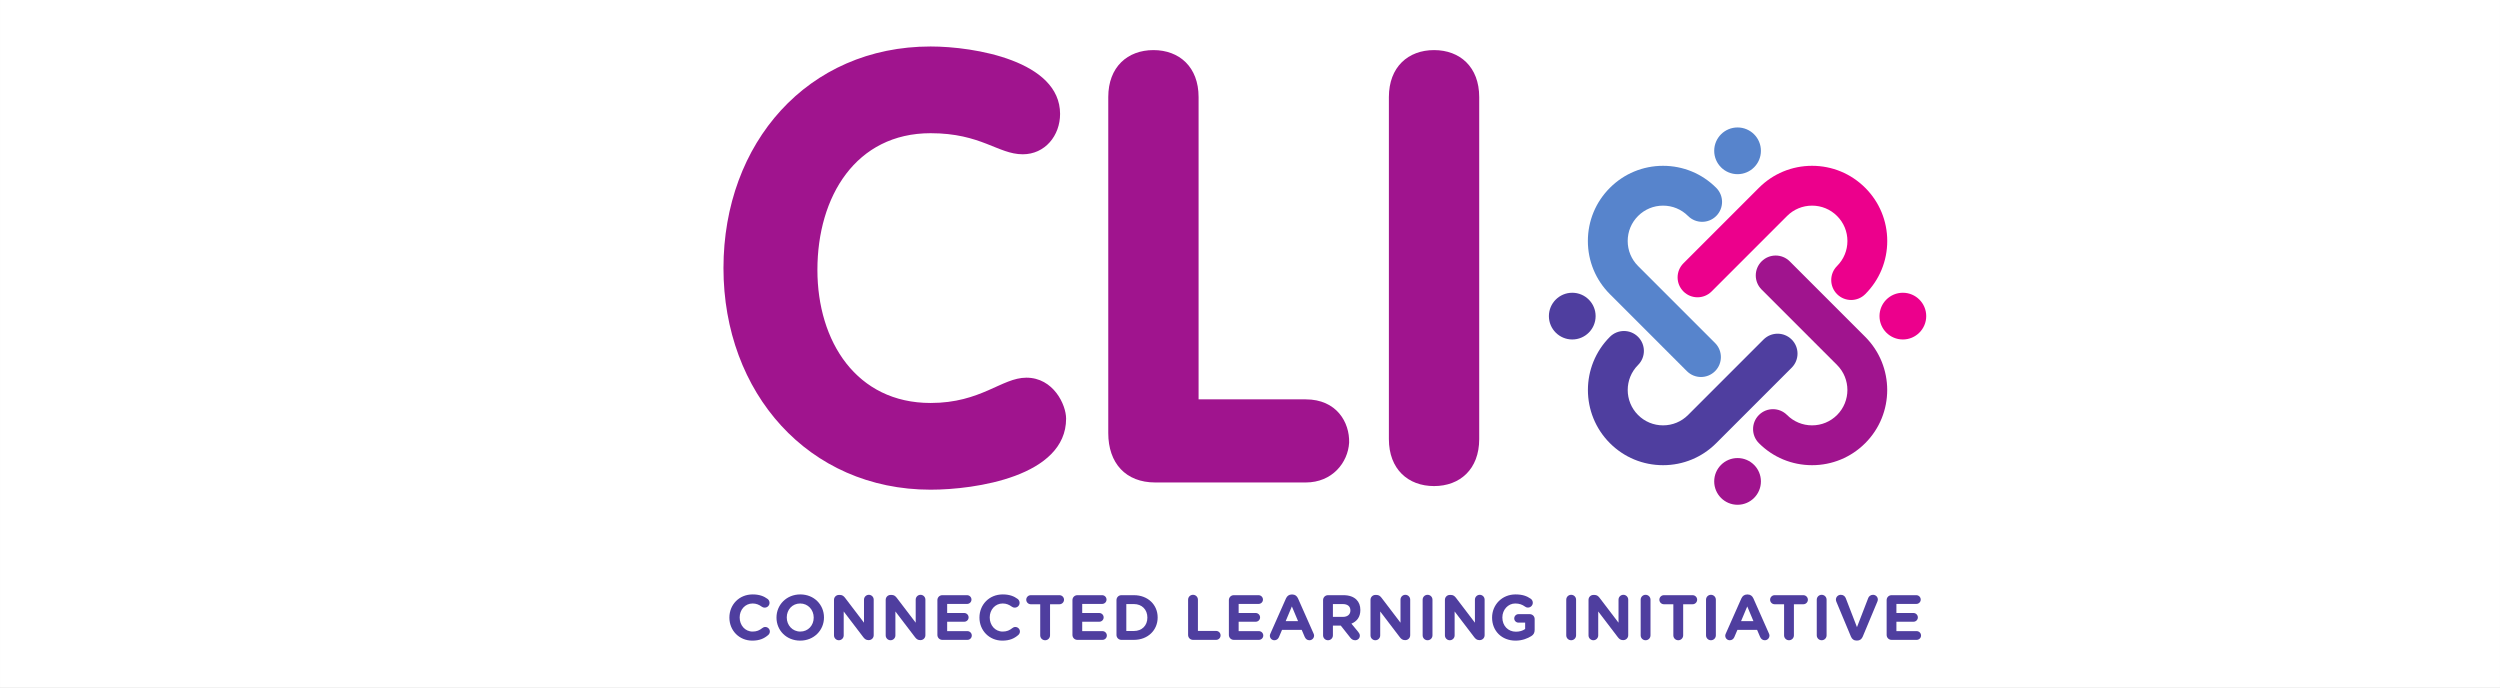
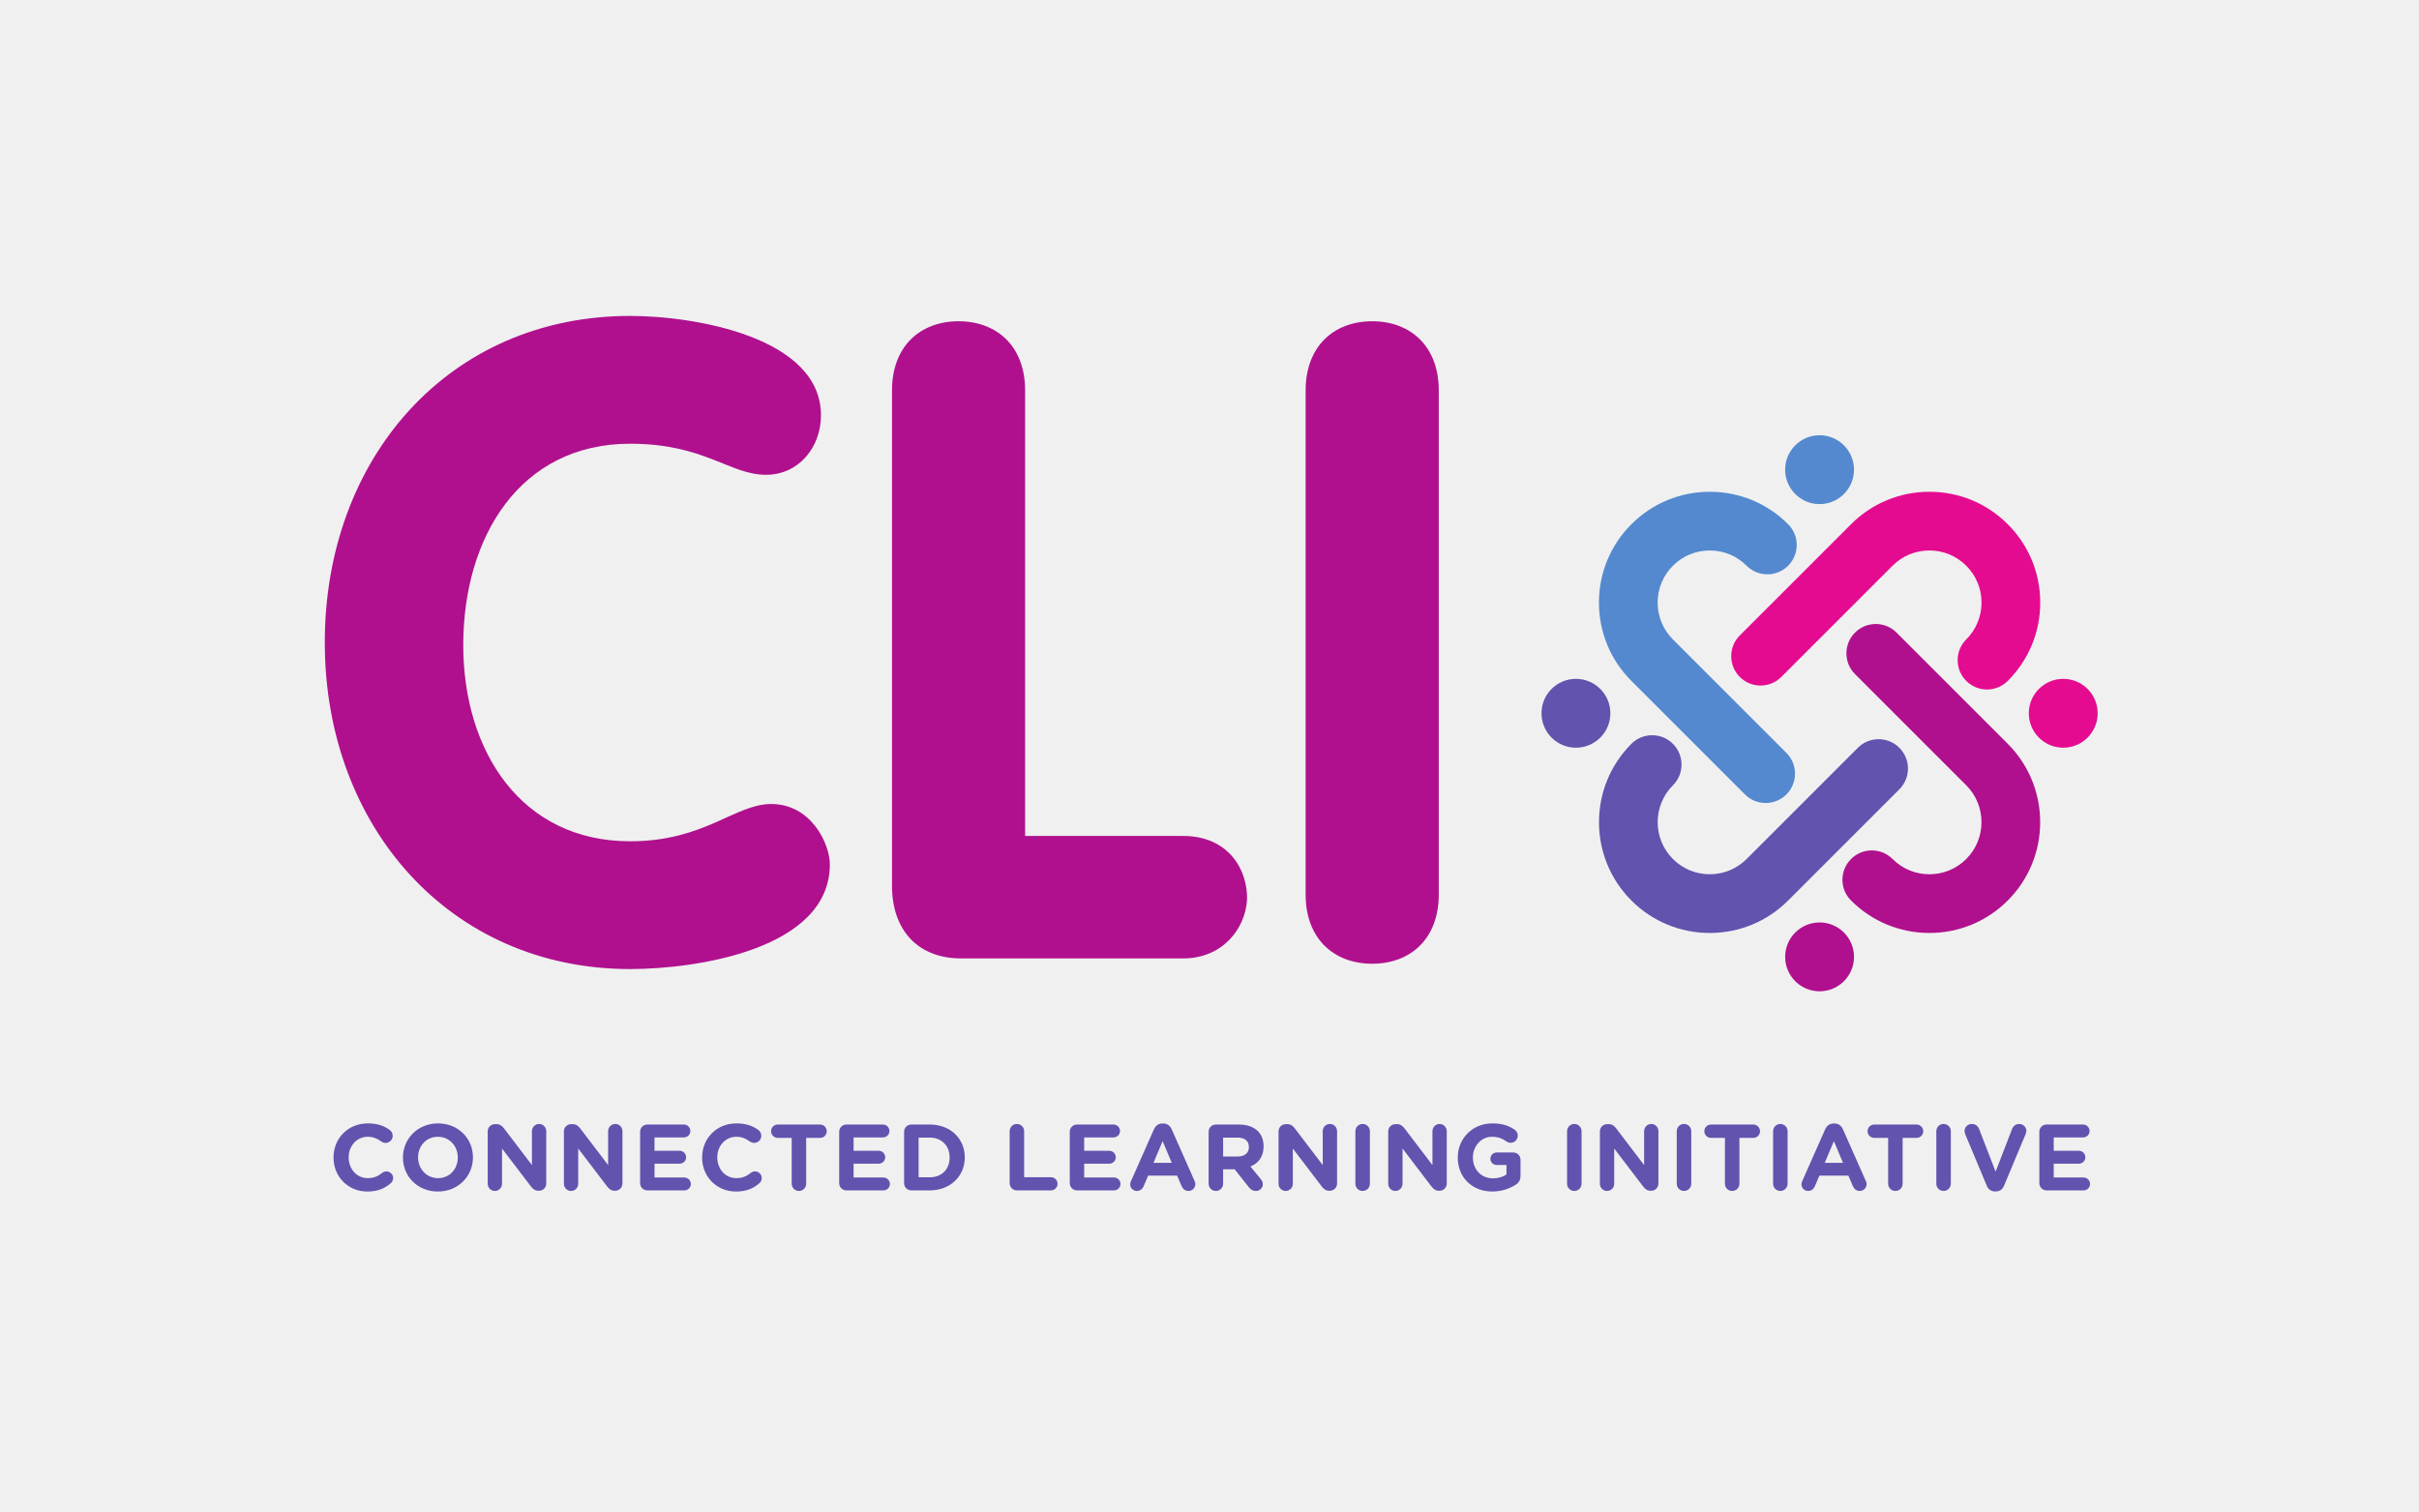
- <svg xmlns="http://www.w3.org/2000/svg" width="48.26mm" height="13.264mm" viewBox="0 0 171 47" id="svg4260" version="1.1">
-   <defs id="defs4262" />
-   <g id="layer1" transform="translate(1154.071,-574.5765)">
-     <rect style="color:#000000;clip-rule:nonzero;display:inline;overflow:visible;visibility:visible;opacity:1;isolation:auto;mix-blend-mode:normal;color-interpolation:sRGB;color-interpolation-filters:linearRGB;solid-color:#000000;solid-opacity:1;fill:#ffffff;fill-opacity:1;fill-rule:nonzero;stroke:none;stroke-width:1.6;stroke-linecap:round;stroke-linejoin:round;stroke-miterlimit:4;stroke-dasharray:none;stroke-dashoffset:0;stroke-opacity:1;color-rendering:auto;image-rendering:auto;shape-rendering:auto;text-rendering:auto;enable-background:accumulate" id="rect4210" width="171" height="47" x="-1154.071" y="574.576" />
-     <g id="g4252" transform="matrix(0.1934585,0,0,-0.1934585,-1119.659,633.2554)">
-       <path id="path4254" style="fill:#a0148e;fill-opacity:1;fill-rule:nonzero;stroke:none" d="m 151.151,286.88 c 15.541,0 45.776,-5.111 45.776,-23.848 0,-7.666 -5.323,-14.267 -13.201,-14.267 -8.729,0 -14.69,7.453 -32.575,7.453 -26.401,0 -40.028,-22.355 -40.028,-48.333 0,-25.335 13.838,-47.053 40.028,-47.053 17.885,0 25.124,8.944 33.853,8.944 9.582,0 14.052,-9.581 14.052,-14.479 0,-20.44 -32.15,-25.123 -47.905,-25.123 -43.223,0 -73.243,34.279 -73.243,78.351 0,44.288 29.809,78.355 73.243,78.355" />
-       <path id="path4256" style="fill:#a0148e;fill-opacity:1;fill-rule:nonzero;stroke:none" d="m 213.964,268.993 c 0,10.646 6.813,16.609 15.968,16.609 9.154,0 15.967,-5.963 15.967,-16.609 l 0,-106.883 37.899,0 c 10.86,0 15.543,-8.091 15.331,-15.329 -0.426,-7.026 -5.961,-14.055 -15.331,-14.055 l -53.227,0 c -10.434,0 -16.607,6.814 -16.607,17.46 l 0,118.807" />
-       <path id="path4258" style="fill:#a0148e;fill-opacity:1;fill-rule:nonzero;stroke:none" d="m 313.184,268.993 c 0,10.646 6.814,16.609 15.97,16.609 9.153,0 15.967,-5.963 15.967,-16.609 l 0,-120.935 c 0,-10.644 -6.814,-16.607 -15.967,-16.607 -9.156,0 -15.97,5.963 -15.97,16.607 l 0,120.935" />
-       <path id="path4260" style="fill:#ec008c;fill-opacity:1;fill-rule:nonzero;stroke:none" d="m 476.628,197.246 c -1.801,0 -3.604,0.687 -4.978,2.062 -2.75,2.75 -2.75,7.208 0,9.957 2.36,2.362 3.662,5.501 3.662,8.84 0,3.339 -1.301,6.479 -3.662,8.84 -2.362,2.361 -5.501,3.662 -8.84,3.662 -3.339,0 -6.479,-1.301 -8.841,-3.662 l -26.683,-26.684 c -2.748,-2.749 -7.208,-2.749 -9.956,0 -2.75,2.75 -2.75,7.208 0,9.958 l 26.683,26.683 c 5.021,5.022 11.696,7.787 18.797,7.787 7.101,0 13.777,-2.766 18.797,-7.787 5.021,-5.02 7.786,-11.696 7.786,-18.797 0,-7.1 -2.765,-13.776 -7.787,-18.797 -1.374,-1.375 -3.176,-2.062 -4.978,-2.062" />
-       <path id="path4262" style="fill:#4f3e9f;fill-opacity:1;fill-rule:nonzero;stroke:none" d="m 410.124,138.836 c -7.101,0 -13.777,2.765 -18.797,7.787 -10.364,10.364 -10.364,27.229 10e-4,37.594 2.748,2.749 7.208,2.749 9.956,0 2.751,-2.75 2.751,-7.208 0,-9.957 -4.874,-4.874 -4.874,-12.806 0,-17.681 2.362,-2.361 5.501,-3.661 8.84,-3.661 3.339,0 6.48,1.301 8.841,3.661 l 26.682,26.685 c 2.75,2.749 7.21,2.749 9.957,0 2.751,-2.749 2.751,-7.207 0.002,-9.957 l -26.684,-26.684 c -5.021,-5.022 -11.697,-7.787 -18.798,-7.787" />
-       <path id="path4264" style="fill:#a0148e;fill-opacity:1;fill-rule:nonzero;stroke:none" d="m 462.81,138.836 c -7.101,0 -13.776,2.765 -18.797,7.787 -2.75,2.749 -2.75,7.207 0,9.956 2.748,2.751 7.208,2.751 9.956,0 2.362,-2.36 5.502,-3.661 8.841,-3.661 3.339,0 6.478,1.3 8.839,3.661 4.875,4.875 4.875,12.807 10e-4,17.681 l -26.683,26.683 c -2.751,2.75 -2.751,7.208 0,9.958 2.749,2.75 7.209,2.747 9.956,0 l 26.683,-26.684 c 10.365,-10.365 10.365,-27.23 0,-37.594 -5.019,-5.022 -11.695,-7.787 -18.796,-7.787" />
-       <path id="path4266" style="fill:#5784cc;fill-opacity:1;fill-rule:nonzero;stroke:none" d="m 423.533,170.018 c -1.803,0 -3.604,0.688 -4.978,2.063 l -27.227,27.227 c -5.022,5.021 -7.787,11.697 -7.787,18.797 0,7.101 2.765,13.777 7.787,18.797 5.019,5.021 11.695,7.786 18.796,7.786 7.101,0 13.777,-2.764 18.797,-7.786 2.751,-2.749 2.751,-7.207 0,-9.957 -2.748,-2.749 -7.208,-2.749 -9.956,0 -2.361,2.361 -5.502,3.662 -8.841,3.662 -3.339,0 -6.478,-1.301 -8.839,-3.661 -2.362,-2.362 -3.663,-5.502 -3.663,-8.841 0,-3.339 1.302,-6.478 3.662,-8.84 l 27.227,-27.227 c 2.751,-2.75 2.751,-7.208 0,-9.957 -1.374,-1.375 -3.176,-2.063 -4.978,-2.063" />
-       <path id="path4268" style="fill:#5784cc;fill-opacity:1;fill-rule:nonzero;stroke:none" d="m 444.726,249.991 c 0,-4.561 -3.697,-8.259 -8.259,-8.259 -4.562,0 -8.259,3.698 -8.259,8.259 0,4.562 3.697,8.259 8.259,8.259 4.562,0 8.259,-3.697 8.259,-8.259" />
-       <path id="path4270" style="fill:#a0148e;fill-opacity:1;fill-rule:nonzero;stroke:none" d="m 444.726,133.098 c 0,-4.561 -3.697,-8.259 -8.259,-8.259 -4.562,0 -8.259,3.698 -8.259,8.259 0,4.562 3.697,8.26 8.259,8.26 4.562,0 8.259,-3.698 8.259,-8.26" />
-       <path id="path4272" style="fill:#ec008c;fill-opacity:1;fill-rule:nonzero;stroke:none" d="m 494.913,183.285 c -4.561,0 -8.259,3.698 -8.259,8.26 0,4.561 3.698,8.259 8.259,8.259 4.562,0 8.26,-3.698 8.26,-8.259 0,-4.562 -3.698,-8.26 -8.26,-8.26" />
-       <path id="path4274" style="fill:#4f3e9f;fill-opacity:1;fill-rule:nonzero;stroke:none" d="m 378.021,183.285 c -4.562,0 -8.26,3.698 -8.26,8.26 0,4.561 3.698,8.259 8.26,8.259 4.561,0 8.259,-3.698 8.259,-8.259 0,-4.562 -3.698,-8.26 -8.259,-8.26" />
-       <path id="path4276" style="fill:#4f3e9f;fill-opacity:1;fill-rule:nonzero;stroke:none" d="m 80.003,84.928 0,0.045 c 0,4.491 3.385,8.17 8.236,8.17 2.37,0 3.973,-0.632 5.281,-1.603 0.361,-0.27 0.677,-0.767 0.677,-1.377 0,-0.947 -0.766,-1.692 -1.715,-1.692 -0.473,0 -0.79,0.181 -1.038,0.339 -0.971,0.721 -1.986,1.128 -3.227,1.128 -2.663,0 -4.581,-2.211 -4.581,-4.92 l 0,-0.045 c 0,-2.708 1.873,-4.965 4.581,-4.965 1.467,0 2.438,0.451 3.43,1.241 0.271,0.226 0.632,0.384 1.038,0.384 0.88,0 1.625,-0.722 1.625,-1.602 0,-0.542 -0.27,-0.97 -0.587,-1.242 -1.422,-1.241 -3.092,-1.985 -5.619,-1.985 -4.649,0 -8.102,3.588 -8.102,8.124" />
-       <path id="path4278" style="fill:#4f3e9f;fill-opacity:1;fill-rule:nonzero;stroke:none" d="m 109.814,84.928 0,0.045 c 0,2.708 -1.986,4.965 -4.785,4.965 -2.797,0 -4.739,-2.211 -4.739,-4.92 l 0,-0.045 c 0,-2.708 1.987,-4.965 4.784,-4.965 2.799,0 4.74,2.212 4.74,4.92 z m -13.157,0 0,0.045 c 0,4.491 3.543,8.17 8.417,8.17 4.875,0 8.373,-3.634 8.373,-8.125 l 0,-0.045 c 0,-4.49 -3.543,-8.169 -8.418,-8.169 -4.874,0 -8.372,3.633 -8.372,8.124" />
-       <path id="path4280" style="fill:#4f3e9f;fill-opacity:1;fill-rule:nonzero;stroke:none" d="m 116.989,91.225 c 0,0.97 0.768,1.737 1.738,1.737 l 0.361,0 c 0.835,0 1.332,-0.406 1.806,-1.015 l 6.702,-8.802 0,8.147 c 0,0.948 0.767,1.715 1.716,1.715 0.947,0 1.715,-0.767 1.715,-1.715 l 0,-12.57 c 0,-0.971 -0.768,-1.737 -1.738,-1.737 l -0.113,0 c -0.835,0 -1.331,0.406 -1.806,1.014 l -6.95,9.118 0,-8.462 c 0,-0.949 -0.767,-1.716 -1.716,-1.716 -0.947,0 -1.715,0.767 -1.715,1.716 l 0,12.57" />
-       <path id="path4282" style="fill:#4f3e9f;fill-opacity:1;fill-rule:nonzero;stroke:none" d="m 135.268,91.225 c 0,0.97 0.767,1.737 1.738,1.737 l 0.361,0 c 0.835,0 1.331,-0.406 1.805,-1.015 l 6.703,-8.802 0,8.147 c 0,0.948 0.768,1.715 1.715,1.715 0.948,0 1.715,-0.767 1.715,-1.715 l 0,-12.57 c 0,-0.971 -0.767,-1.737 -1.737,-1.737 l -0.113,0 c -0.836,0 -1.332,0.406 -1.805,1.014 l -6.952,9.118 0,-8.462 c 0,-0.949 -0.767,-1.716 -1.714,-1.716 -0.949,0 -1.716,0.767 -1.716,1.716 l 0,12.57" />
-       <path id="path4284" style="fill:#4f3e9f;fill-opacity:1;fill-rule:nonzero;stroke:none" d="m 153.547,78.812 0,12.322 c 0,0.971 0.768,1.738 1.737,1.738 l 8.757,0 c 0.858,0 1.557,-0.7 1.557,-1.557 0,-0.858 -0.699,-1.534 -1.557,-1.534 l -7.041,0 0,-3.206 6.026,0 c 0.857,0 1.556,-0.699 1.556,-1.557 0,-0.858 -0.699,-1.534 -1.556,-1.534 l -6.026,0 0,-3.318 7.154,0 c 0.858,0 1.557,-0.699 1.557,-1.557 0,-0.858 -0.699,-1.535 -1.557,-1.535 l -8.87,0 c -0.969,0 -1.737,0.768 -1.737,1.738" />
-       <path id="path4286" style="fill:#4f3e9f;fill-opacity:1;fill-rule:nonzero;stroke:none" d="m 168.419,84.928 0,0.045 c 0,4.491 3.385,8.17 8.236,8.17 2.371,0 3.973,-0.632 5.282,-1.603 0.361,-0.27 0.676,-0.767 0.676,-1.377 0,-0.947 -0.766,-1.692 -1.714,-1.692 -0.474,0 -0.79,0.181 -1.038,0.339 -0.971,0.721 -1.987,1.128 -3.228,1.128 -2.663,0 -4.581,-2.211 -4.581,-4.92 l 0,-0.045 c 0,-2.708 1.873,-4.965 4.581,-4.965 1.467,0 2.437,0.451 3.431,1.241 0.27,0.226 0.631,0.384 1.038,0.384 0.88,0 1.625,-0.722 1.625,-1.602 0,-0.542 -0.271,-0.97 -0.587,-1.242 -1.422,-1.241 -3.092,-1.985 -5.619,-1.985 -4.65,0 -8.102,3.588 -8.102,8.124" />
-       <path id="path4288" style="fill:#4f3e9f;fill-opacity:1;fill-rule:nonzero;stroke:none" d="m 189.903,89.667 -3.34,0 c -0.881,0 -1.603,0.723 -1.603,1.603 0,0.88 0.722,1.602 1.603,1.602 l 10.155,0 c 0.88,0 1.602,-0.722 1.602,-1.602 0,-0.88 -0.722,-1.603 -1.602,-1.603 l -3.34,0 0,-10.99 c 0,-0.971 -0.767,-1.738 -1.738,-1.738 -0.971,0 -1.737,0.767 -1.737,1.738 l 0,10.99" />
-       <path id="path4290" style="fill:#4f3e9f;fill-opacity:1;fill-rule:nonzero;stroke:none" d="m 201.298,78.812 0,12.322 c 0,0.971 0.768,1.738 1.737,1.738 l 8.757,0 c 0.858,0 1.557,-0.7 1.557,-1.557 0,-0.858 -0.699,-1.534 -1.557,-1.534 l -7.041,0 0,-3.206 6.026,0 c 0.857,0 1.556,-0.699 1.556,-1.557 0,-0.858 -0.699,-1.534 -1.556,-1.534 l -6.026,0 0,-3.318 7.153,0 c 0.859,0 1.558,-0.699 1.558,-1.557 0,-0.858 -0.699,-1.535 -1.558,-1.535 l -8.869,0 c -0.969,0 -1.737,0.768 -1.737,1.738" />
-       <path id="path4292" style="fill:#4f3e9f;fill-opacity:1;fill-rule:nonzero;stroke:none" d="m 223.029,80.211 c 2.844,0 4.762,1.918 4.762,4.717 l 0,0.045 c 0,2.799 -1.918,4.762 -4.762,4.762 l -2.685,0 0,-9.524 2.685,0 z m -6.161,10.923 c 0,0.971 0.768,1.738 1.739,1.738 l 4.422,0 c 4.965,0 8.396,-3.408 8.396,-7.854 l 0,-0.045 c 0,-4.445 -3.431,-7.899 -8.396,-7.899 l -4.422,0 c -0.971,0 -1.739,0.768 -1.739,1.738 l 0,12.322" />
-       <path id="path4294" style="fill:#4f3e9f;fill-opacity:1;fill-rule:nonzero;stroke:none" d="m 242.189,91.27 c 0,0.97 0.767,1.737 1.737,1.737 0.971,0 1.738,-0.767 1.738,-1.737 l 0,-11.036 6.432,0 c 0.88,0 1.58,-0.7 1.58,-1.579 0,-0.881 -0.7,-1.581 -1.58,-1.581 l -8.17,0 c -0.97,0 -1.737,0.768 -1.737,1.738 l 0,12.458" />
-       <path id="path4296" style="fill:#4f3e9f;fill-opacity:1;fill-rule:nonzero;stroke:none" d="m 256.609,78.812 0,12.322 c 0,0.971 0.767,1.738 1.737,1.738 l 8.757,0 c 0.857,0 1.556,-0.7 1.556,-1.557 0,-0.858 -0.699,-1.534 -1.556,-1.534 l -7.041,0 0,-3.206 6.025,0 c 0.858,0 1.557,-0.699 1.557,-1.557 0,-0.858 -0.699,-1.534 -1.557,-1.534 l -6.025,0 0,-3.318 7.153,0 c 0.858,0 1.558,-0.699 1.558,-1.557 0,-0.858 -0.7,-1.535 -1.558,-1.535 l -8.869,0 c -0.97,0 -1.737,0.768 -1.737,1.738" />
-       <path id="path4298" style="fill:#4f3e9f;fill-opacity:1;fill-rule:nonzero;stroke:none" d="m 281.071,83.687 -2.189,5.213 -2.189,-5.213 4.378,0 z m -9.772,-4.378 5.507,12.434 c 0.384,0.858 1.083,1.377 2.031,1.377 l 0.203,0 c 0.947,0 1.625,-0.519 2.008,-1.377 l 5.507,-12.434 c 0.113,-0.248 0.181,-0.474 0.181,-0.7 0,-0.925 -0.723,-1.67 -1.648,-1.67 -0.812,0 -1.354,0.474 -1.67,1.196 l -1.06,2.482 -6.952,0 -1.105,-2.594 c -0.294,-0.678 -0.881,-1.084 -1.603,-1.084 -0.902,0 -1.602,0.722 -1.602,1.625 0,0.248 0.091,0.497 0.203,0.745" />
-       <path id="path4300" style="fill:#4f3e9f;fill-opacity:1;fill-rule:nonzero;stroke:none" d="m 296.912,85.198 c 1.693,0 2.663,0.904 2.663,2.235 l 0,0.045 c 0,1.49 -1.038,2.257 -2.73,2.257 l -3.453,0 0,-4.537 3.52,0 z m -6.996,5.936 c 0,0.971 0.768,1.738 1.738,1.738 l 5.484,0 c 2.009,0 3.565,-0.564 4.604,-1.602 0.88,-0.88 1.354,-2.121 1.354,-3.612 l 0,-0.044 c 0,-2.483 -1.241,-4.017 -3.159,-4.807 l 2.414,-2.934 c 0.339,-0.429 0.564,-0.79 0.564,-1.332 0,-0.97 -0.812,-1.602 -1.647,-1.602 -0.79,0 -1.309,0.384 -1.715,0.903 l -3.386,4.287 -2.775,0 0,-3.452 c 0,-0.971 -0.768,-1.738 -1.738,-1.738 -0.97,0 -1.738,0.767 -1.738,1.738 l 0,12.457" />
-       <path id="path4302" style="fill:#4f3e9f;fill-opacity:1;fill-rule:nonzero;stroke:none" d="m 306.684,91.225 c 0,0.97 0.767,1.737 1.738,1.737 l 0.36,0 c 0.835,0 1.332,-0.406 1.806,-1.015 l 6.703,-8.802 0,8.147 c 0,0.948 0.767,1.715 1.715,1.715 0.947,0 1.715,-0.767 1.715,-1.715 l 0,-12.57 c 0,-0.971 -0.768,-1.737 -1.737,-1.737 l -0.114,0 c -0.835,0 -1.331,0.406 -1.805,1.014 l -6.951,9.118 0,-8.462 c 0,-0.949 -0.767,-1.716 -1.715,-1.716 -0.948,0 -1.715,0.767 -1.715,1.716 l 0,12.57" />
-       <path id="path4304" style="fill:#4f3e9f;fill-opacity:1;fill-rule:nonzero;stroke:none" d="m 325.12,91.27 c 0,0.97 0.768,1.737 1.738,1.737 0.97,0 1.738,-0.767 1.738,-1.737 l 0,-12.593 c 0,-0.971 -0.768,-1.738 -1.738,-1.738 -0.97,0 -1.738,0.767 -1.738,1.738 l 0,12.593" />
-       <path id="path4306" style="fill:#4f3e9f;fill-opacity:1;fill-rule:nonzero;stroke:none" d="m 332.996,91.225 c 0,0.97 0.768,1.737 1.739,1.737 l 0.36,0 c 0.835,0 1.332,-0.406 1.806,-1.015 l 6.703,-8.802 0,8.147 c 0,0.948 0.766,1.715 1.715,1.715 0.947,0 1.714,-0.767 1.714,-1.715 l 0,-12.57 c 0,-0.971 -0.767,-1.737 -1.737,-1.737 l -0.113,0 c -0.835,0 -1.331,0.406 -1.806,1.014 l -6.95,9.118 0,-8.462 c 0,-0.949 -0.768,-1.716 -1.716,-1.716 -0.947,0 -1.715,0.767 -1.715,1.716 l 0,12.57" />
-       <path id="path4308" style="fill:#4f3e9f;fill-opacity:1;fill-rule:nonzero;stroke:none" d="m 349.673,84.928 0,0.045 c 0,4.491 3.498,8.17 8.282,8.17 2.393,0 3.972,-0.542 5.394,-1.535 0.339,-0.248 0.722,-0.722 0.722,-1.399 0,-0.948 -0.767,-1.716 -1.715,-1.716 -0.496,0 -0.813,0.181 -1.061,0.362 -0.947,0.676 -1.963,1.083 -3.453,1.083 -2.527,0 -4.536,-2.234 -4.536,-4.92 l 0,-0.045 c 0,-2.889 1.986,-5.01 4.785,-5.01 1.264,0 2.392,0.317 3.271,0.948 l 0,2.257 -2.346,0 c -0.835,0 -1.512,0.655 -1.512,1.489 0,0.835 0.677,1.512 1.512,1.512 l 3.971,0 c 0.971,0 1.739,-0.767 1.739,-1.737 l 0,-3.837 c 0,-1.016 -0.384,-1.715 -1.219,-2.212 -1.286,-0.789 -3.159,-1.579 -5.529,-1.579 -4.92,0 -8.305,3.452 -8.305,8.124" />
-       <path id="path4310" style="fill:#4f3e9f;fill-opacity:1;fill-rule:nonzero;stroke:none" d="m 375.896,91.27 c 0,0.97 0.767,1.737 1.737,1.737 0.971,0 1.738,-0.767 1.738,-1.737 l 0,-12.593 c 0,-0.971 -0.767,-1.738 -1.738,-1.738 -0.97,0 -1.737,0.767 -1.737,1.738 l 0,12.593" />
-       <path id="path4312" style="fill:#4f3e9f;fill-opacity:1;fill-rule:nonzero;stroke:none" d="m 383.771,91.225 c 0,0.97 0.767,1.737 1.738,1.737 l 0.36,0 c 0.835,0 1.332,-0.406 1.806,-1.015 l 6.703,-8.802 0,8.147 c 0,0.948 0.767,1.715 1.715,1.715 0.948,0 1.715,-0.767 1.715,-1.715 l 0,-12.57 c 0,-0.971 -0.767,-1.737 -1.738,-1.737 l -0.113,0 c -0.835,0 -1.331,0.406 -1.804,1.014 l -6.952,9.118 0,-8.462 c 0,-0.949 -0.767,-1.716 -1.714,-1.716 -0.949,0 -1.716,0.767 -1.716,1.716 l 0,12.57" />
-       <path id="path4314" style="fill:#4f3e9f;fill-opacity:1;fill-rule:nonzero;stroke:none" d="m 402.208,91.27 c 0,0.97 0.768,1.737 1.737,1.737 0.971,0 1.739,-0.767 1.739,-1.737 l 0,-12.593 c 0,-0.971 -0.768,-1.738 -1.739,-1.738 -0.969,0 -1.737,0.767 -1.737,1.738 l 0,12.593" />
-       <path id="path4316" style="fill:#4f3e9f;fill-opacity:1;fill-rule:nonzero;stroke:none" d="m 413.762,89.667 -3.34,0 c -0.88,0 -1.602,0.723 -1.602,1.603 0,0.88 0.722,1.602 1.602,1.602 l 10.155,0 c 0.88,0 1.603,-0.722 1.603,-1.602 0,-0.88 -0.723,-1.603 -1.603,-1.603 l -3.34,0 0,-10.99 c 0,-0.971 -0.767,-1.738 -1.738,-1.738 -0.97,0 -1.737,0.767 -1.737,1.738 l 0,10.99" />
-       <path id="path4318" style="fill:#4f3e9f;fill-opacity:1;fill-rule:nonzero;stroke:none" d="m 425.316,91.27 c 0,0.97 0.767,1.737 1.737,1.737 0.971,0 1.738,-0.767 1.738,-1.737 l 0,-12.593 c 0,-0.971 -0.767,-1.738 -1.738,-1.738 -0.97,0 -1.737,0.767 -1.737,1.738 l 0,12.593" />
-       <path id="path4320" style="fill:#4f3e9f;fill-opacity:1;fill-rule:nonzero;stroke:none" d="m 442.083,83.687 -2.188,5.213 -2.19,-5.213 4.378,0 z m -9.771,-4.378 5.507,12.434 c 0.382,0.858 1.083,1.377 2.03,1.377 l 0.203,0 c 0.948,0 1.625,-0.519 2.009,-1.377 l 5.507,-12.434 c 0.112,-0.248 0.18,-0.474 0.18,-0.7 0,-0.925 -0.722,-1.67 -1.647,-1.67 -0.813,0 -1.355,0.474 -1.67,1.196 l -1.061,2.482 -6.951,0 -1.106,-2.594 c -0.293,-0.678 -0.88,-1.084 -1.602,-1.084 -0.903,0 -1.602,0.722 -1.602,1.625 0,0.248 0.089,0.497 0.203,0.745" />
-       <path id="path4322" style="fill:#4f3e9f;fill-opacity:1;fill-rule:nonzero;stroke:none" d="m 452.915,89.667 -3.34,0 c -0.88,0 -1.602,0.723 -1.602,1.603 0,0.88 0.722,1.602 1.602,1.602 l 10.156,0 c 0.88,0 1.602,-0.722 1.602,-1.602 0,-0.88 -0.722,-1.603 -1.602,-1.603 l -3.34,0 0,-10.99 c 0,-0.971 -0.768,-1.738 -1.738,-1.738 -0.97,0 -1.738,0.767 -1.738,1.738 l 0,10.99" />
-       <path id="path4324" style="fill:#4f3e9f;fill-opacity:1;fill-rule:nonzero;stroke:none" d="m 464.469,91.27 c 0,0.97 0.768,1.737 1.737,1.737 0.971,0 1.739,-0.767 1.739,-1.737 l 0,-12.593 c 0,-0.971 -0.768,-1.738 -1.739,-1.738 -0.969,0 -1.737,0.767 -1.737,1.738 l 0,12.593" />
-       <path id="path4326" style="fill:#4f3e9f;fill-opacity:1;fill-rule:nonzero;stroke:none" d="m 476.566,78.202 -5.123,12.255 c -0.114,0.271 -0.204,0.541 -0.204,0.835 0,0.971 0.768,1.715 1.738,1.715 0.903,0 1.489,-0.518 1.76,-1.219 l 3.95,-10.222 3.994,10.336 c 0.225,0.564 0.835,1.105 1.67,1.105 0.948,0 1.716,-0.722 1.716,-1.67 0,-0.27 -0.091,-0.564 -0.181,-0.767 L 480.718,78.202 c -0.361,-0.857 -1.016,-1.376 -1.964,-1.376 l -0.225,0 c -0.948,0 -1.603,0.519 -1.963,1.376" />
-       <path id="path4328" style="fill:#4f3e9f;fill-opacity:1;fill-rule:nonzero;stroke:none" d="m 489.179,78.812 0,12.322 c 0,0.971 0.767,1.738 1.738,1.738 l 8.756,0 c 0.857,0 1.558,-0.7 1.558,-1.557 0,-0.858 -0.701,-1.534 -1.558,-1.534 l -7.041,0 0,-3.206 6.025,0 c 0.858,0 1.558,-0.699 1.558,-1.557 0,-0.858 -0.7,-1.534 -1.558,-1.534 l -6.025,0 0,-3.318 7.154,0 c 0.858,0 1.557,-0.699 1.557,-1.557 0,-0.858 -0.699,-1.535 -1.557,-1.535 l -8.869,0 c -0.971,0 -1.738,0.768 -1.738,1.738" />
-     </g>
+ <svg xmlns="http://www.w3.org/2000/svg" id="svg2" version="1.1" xml:space="preserve" width="725.312" height="453.35" viewBox="0 0 725.312 453.35">
+   <defs id="defs6" />
+   <g id="g10" transform="matrix(1.25,0,0,-1.25,0,453.35)">
+     <path id="path14" style="fill:#b0108d;fill-opacity:1;fill-rule:nonzero;stroke:none" d="m 151.151,286.88 c 15.541,0 45.776,-5.111 45.776,-23.848 0,-7.666 -5.323,-14.267 -13.201,-14.267 -8.729,0 -14.69,7.453 -32.575,7.453 -26.401,0 -40.028,-22.355 -40.028,-48.333 0,-25.335 13.838,-47.053 40.028,-47.053 17.885,0 25.124,8.944 33.853,8.944 9.582,0 14.052,-9.581 14.052,-14.479 0,-20.44 -32.15,-25.123 -47.905,-25.123 -43.223,0 -73.243,34.279 -73.243,78.351 0,44.288 29.809,78.355 73.243,78.355" />
+     <path id="path16" style="fill:#b0108d;fill-opacity:1;fill-rule:nonzero;stroke:none" d="m 213.964,268.993 c 0,10.646 6.813,16.609 15.968,16.609 9.154,0 15.967,-5.963 15.967,-16.609 l 0,-106.883 37.899,0 c 10.86,0 15.543,-8.091 15.331,-15.329 -0.426,-7.026 -5.961,-14.055 -15.331,-14.055 l -53.227,0 c -10.434,0 -16.607,6.814 -16.607,17.46 l 0,118.807" />
+     <path id="path18" style="fill:#b0108d;fill-opacity:1;fill-rule:nonzero;stroke:none" d="m 313.184,268.993 c 0,10.646 6.814,16.609 15.97,16.609 9.153,0 15.967,-5.963 15.967,-16.609 l 0,-120.935 c 0,-10.644 -6.814,-16.607 -15.967,-16.607 -9.156,0 -15.97,5.963 -15.97,16.607 l 0,120.935" />
+     <path id="path20" style="fill:#e50b90;fill-opacity:1;fill-rule:nonzero;stroke:none" d="m 476.628,197.246 c -1.801,0 -3.604,0.687 -4.978,2.062 -2.75,2.75 -2.75,7.208 0,9.957 2.36,2.362 3.662,5.501 3.662,8.84 0,3.339 -1.301,6.479 -3.662,8.84 -2.362,2.361 -5.501,3.662 -8.84,3.662 -3.339,0 -6.479,-1.301 -8.841,-3.662 l -26.683,-26.684 c -2.748,-2.749 -7.208,-2.749 -9.956,0 -2.75,2.75 -2.75,7.208 0,9.958 l 26.683,26.683 c 5.021,5.022 11.696,7.787 18.797,7.787 7.101,0 13.777,-2.766 18.797,-7.787 5.021,-5.02 7.786,-11.696 7.786,-18.797 0,-7.1 -2.765,-13.776 -7.787,-18.797 -1.374,-1.375 -3.176,-2.062 -4.978,-2.062" />
+     <path id="path22" style="fill:#6153ae;fill-opacity:1;fill-rule:nonzero;stroke:none" d="m 410.124,138.836 c -7.101,0 -13.777,2.765 -18.797,7.787 -10.364,10.364 -10.364,27.229 10e-4,37.594 2.748,2.749 7.208,2.749 9.956,0 2.751,-2.75 2.751,-7.208 0,-9.957 -4.874,-4.874 -4.874,-12.806 0,-17.681 2.362,-2.361 5.501,-3.661 8.84,-3.661 3.339,0 6.48,1.301 8.841,3.661 l 26.682,26.685 c 2.75,2.749 7.21,2.749 9.957,0 2.751,-2.749 2.751,-7.207 0.002,-9.957 l -26.684,-26.684 c -5.021,-5.022 -11.697,-7.787 -18.798,-7.787" />
+     <path id="path24" style="fill:#b0108d;fill-opacity:1;fill-rule:nonzero;stroke:none" d="m 462.81,138.836 c -7.101,0 -13.776,2.765 -18.797,7.787 -2.75,2.749 -2.75,7.207 0,9.956 2.748,2.751 7.208,2.751 9.956,0 2.362,-2.36 5.502,-3.661 8.841,-3.661 3.339,0 6.478,1.3 8.839,3.661 4.875,4.875 4.875,12.807 10e-4,17.681 l -26.683,26.683 c -2.751,2.75 -2.751,7.208 0,9.958 2.749,2.75 7.209,2.747 9.956,0 l 26.683,-26.684 c 10.365,-10.365 10.365,-27.23 0,-37.594 -5.019,-5.022 -11.695,-7.787 -18.796,-7.787" />
+     <path id="path26" style="fill:#5489cf;fill-opacity:1;fill-rule:nonzero;stroke:none" d="m 423.533,170.018 c -1.803,0 -3.604,0.688 -4.978,2.063 l -27.227,27.227 c -5.022,5.021 -7.787,11.697 -7.787,18.797 0,7.101 2.765,13.777 7.787,18.797 5.019,5.021 11.695,7.786 18.796,7.786 7.101,0 13.777,-2.764 18.797,-7.786 2.751,-2.749 2.751,-7.207 0,-9.957 -2.748,-2.749 -7.208,-2.749 -9.956,0 -2.361,2.361 -5.502,3.662 -8.841,3.662 -3.339,0 -6.478,-1.301 -8.839,-3.661 -2.362,-2.362 -3.663,-5.502 -3.663,-8.841 0,-3.339 1.302,-6.478 3.662,-8.84 l 27.227,-27.227 c 2.751,-2.75 2.751,-7.208 0,-9.957 -1.374,-1.375 -3.176,-2.063 -4.978,-2.063" />
+     <path id="path28" style="fill:#5489cf;fill-opacity:1;fill-rule:nonzero;stroke:none" d="m 444.726,249.991 c 0,-4.561 -3.697,-8.259 -8.259,-8.259 -4.562,0 -8.259,3.698 -8.259,8.259 0,4.562 3.697,8.259 8.259,8.259 4.562,0 8.259,-3.697 8.259,-8.259" />
+     <path id="path30" style="fill:#b0108d;fill-opacity:1;fill-rule:nonzero;stroke:none" d="m 444.726,133.098 c 0,-4.561 -3.697,-8.259 -8.259,-8.259 -4.562,0 -8.259,3.698 -8.259,8.259 0,4.562 3.697,8.26 8.259,8.26 4.562,0 8.259,-3.698 8.259,-8.26" />
+     <path id="path32" style="fill:#e50b90;fill-opacity:1;fill-rule:nonzero;stroke:none" d="m 494.913,183.285 c -4.561,0 -8.259,3.698 -8.259,8.26 0,4.561 3.698,8.259 8.259,8.259 4.562,0 8.26,-3.698 8.26,-8.259 0,-4.562 -3.698,-8.26 -8.26,-8.26" />
+     <path id="path34" style="fill:#6153ae;fill-opacity:1;fill-rule:nonzero;stroke:none" d="m 378.021,183.285 c -4.562,0 -8.26,3.698 -8.26,8.26 0,4.561 3.698,8.259 8.26,8.259 4.561,0 8.259,-3.698 8.259,-8.259 0,-4.562 -3.698,-8.26 -8.259,-8.26" />
+     <path id="path36" style="fill:#6153ae;fill-opacity:1;fill-rule:nonzero;stroke:none" d="m 80.003,84.928 0,0.045 c 0,4.491 3.385,8.17 8.236,8.17 2.37,0 3.973,-0.632 5.281,-1.603 0.361,-0.27 0.677,-0.767 0.677,-1.377 0,-0.947 -0.766,-1.692 -1.715,-1.692 -0.473,0 -0.79,0.181 -1.038,0.339 -0.971,0.721 -1.986,1.128 -3.227,1.128 -2.663,0 -4.581,-2.211 -4.581,-4.92 l 0,-0.045 c 0,-2.708 1.873,-4.965 4.581,-4.965 1.467,0 2.438,0.451 3.43,1.241 0.271,0.226 0.632,0.384 1.038,0.384 0.88,0 1.625,-0.722 1.625,-1.602 0,-0.542 -0.27,-0.97 -0.587,-1.242 -1.422,-1.241 -3.092,-1.985 -5.619,-1.985 -4.649,0 -8.102,3.588 -8.102,8.124" />
+     <path id="path38" style="fill:#6153ae;fill-opacity:1;fill-rule:nonzero;stroke:none" d="m 109.814,84.928 0,0.045 c 0,2.708 -1.986,4.965 -4.785,4.965 -2.797,0 -4.739,-2.211 -4.739,-4.92 l 0,-0.045 c 0,-2.708 1.987,-4.965 4.784,-4.965 2.799,0 4.74,2.212 4.74,4.92 z m -13.157,0 0,0.045 c 0,4.491 3.543,8.17 8.417,8.17 4.875,0 8.373,-3.634 8.373,-8.125 l 0,-0.045 c 0,-4.49 -3.543,-8.169 -8.418,-8.169 -4.874,0 -8.372,3.633 -8.372,8.124" />
+     <path id="path40" style="fill:#6153ae;fill-opacity:1;fill-rule:nonzero;stroke:none" d="m 116.989,91.225 c 0,0.97 0.768,1.737 1.738,1.737 l 0.361,0 c 0.835,0 1.332,-0.406 1.806,-1.015 l 6.702,-8.802 0,8.147 c 0,0.948 0.767,1.715 1.716,1.715 0.947,0 1.715,-0.767 1.715,-1.715 l 0,-12.57 c 0,-0.971 -0.768,-1.737 -1.738,-1.737 l -0.113,0 c -0.835,0 -1.331,0.406 -1.806,1.014 l -6.95,9.118 0,-8.462 c 0,-0.949 -0.767,-1.716 -1.716,-1.716 -0.947,0 -1.715,0.767 -1.715,1.716 l 0,12.57" />
+     <path id="path42" style="fill:#6153ae;fill-opacity:1;fill-rule:nonzero;stroke:none" d="m 135.268,91.225 c 0,0.97 0.767,1.737 1.738,1.737 l 0.361,0 c 0.835,0 1.331,-0.406 1.805,-1.015 l 6.703,-8.802 0,8.147 c 0,0.948 0.768,1.715 1.715,1.715 0.948,0 1.715,-0.767 1.715,-1.715 l 0,-12.57 c 0,-0.971 -0.767,-1.737 -1.737,-1.737 l -0.113,0 c -0.836,0 -1.332,0.406 -1.805,1.014 l -6.952,9.118 0,-8.462 c 0,-0.949 -0.767,-1.716 -1.714,-1.716 -0.949,0 -1.716,0.767 -1.716,1.716 l 0,12.57" />
+     <path id="path44" style="fill:#6153ae;fill-opacity:1;fill-rule:nonzero;stroke:none" d="m 153.547,78.812 0,12.322 c 0,0.971 0.768,1.738 1.737,1.738 l 8.757,0 c 0.858,0 1.557,-0.7 1.557,-1.557 0,-0.858 -0.699,-1.534 -1.557,-1.534 l -7.041,0 0,-3.206 6.026,0 c 0.857,0 1.556,-0.699 1.556,-1.557 0,-0.858 -0.699,-1.534 -1.556,-1.534 l -6.026,0 0,-3.318 7.154,0 c 0.858,0 1.557,-0.699 1.557,-1.557 0,-0.858 -0.699,-1.535 -1.557,-1.535 l -8.87,0 c -0.969,0 -1.737,0.768 -1.737,1.738" />
+     <path id="path46" style="fill:#6153ae;fill-opacity:1;fill-rule:nonzero;stroke:none" d="m 168.419,84.928 0,0.045 c 0,4.491 3.385,8.17 8.236,8.17 2.371,0 3.973,-0.632 5.282,-1.603 0.361,-0.27 0.676,-0.767 0.676,-1.377 0,-0.947 -0.766,-1.692 -1.714,-1.692 -0.474,0 -0.79,0.181 -1.038,0.339 -0.971,0.721 -1.987,1.128 -3.228,1.128 -2.663,0 -4.581,-2.211 -4.581,-4.92 l 0,-0.045 c 0,-2.708 1.873,-4.965 4.581,-4.965 1.467,0 2.437,0.451 3.431,1.241 0.27,0.226 0.631,0.384 1.038,0.384 0.88,0 1.625,-0.722 1.625,-1.602 0,-0.542 -0.271,-0.97 -0.587,-1.242 -1.422,-1.241 -3.092,-1.985 -5.619,-1.985 -4.65,0 -8.102,3.588 -8.102,8.124" />
+     <path id="path48" style="fill:#6153ae;fill-opacity:1;fill-rule:nonzero;stroke:none" d="m 189.903,89.667 -3.34,0 c -0.881,0 -1.603,0.723 -1.603,1.603 0,0.88 0.722,1.602 1.603,1.602 l 10.155,0 c 0.88,0 1.602,-0.722 1.602,-1.602 0,-0.88 -0.722,-1.603 -1.602,-1.603 l -3.34,0 0,-10.99 c 0,-0.971 -0.767,-1.738 -1.738,-1.738 -0.971,0 -1.737,0.767 -1.737,1.738 l 0,10.99" />
+     <path id="path50" style="fill:#6153ae;fill-opacity:1;fill-rule:nonzero;stroke:none" d="m 201.298,78.812 0,12.322 c 0,0.971 0.768,1.738 1.737,1.738 l 8.757,0 c 0.858,0 1.557,-0.7 1.557,-1.557 0,-0.858 -0.699,-1.534 -1.557,-1.534 l -7.041,0 0,-3.206 6.026,0 c 0.857,0 1.556,-0.699 1.556,-1.557 0,-0.858 -0.699,-1.534 -1.556,-1.534 l -6.026,0 0,-3.318 7.153,0 c 0.859,0 1.558,-0.699 1.558,-1.557 0,-0.858 -0.699,-1.535 -1.558,-1.535 l -8.869,0 c -0.969,0 -1.737,0.768 -1.737,1.738" />
+     <path id="path52" style="fill:#6153ae;fill-opacity:1;fill-rule:nonzero;stroke:none" d="m 223.029,80.211 c 2.844,0 4.762,1.918 4.762,4.717 l 0,0.045 c 0,2.799 -1.918,4.762 -4.762,4.762 l -2.685,0 0,-9.524 2.685,0 z m -6.161,10.923 c 0,0.971 0.768,1.738 1.739,1.738 l 4.422,0 c 4.965,0 8.396,-3.408 8.396,-7.854 l 0,-0.045 c 0,-4.445 -3.431,-7.899 -8.396,-7.899 l -4.422,0 c -0.971,0 -1.739,0.768 -1.739,1.738 l 0,12.322" />
+     <path id="path54" style="fill:#6153ae;fill-opacity:1;fill-rule:nonzero;stroke:none" d="m 242.189,91.27 c 0,0.97 0.767,1.737 1.737,1.737 0.971,0 1.738,-0.767 1.738,-1.737 l 0,-11.036 6.432,0 c 0.88,0 1.58,-0.7 1.58,-1.579 0,-0.881 -0.7,-1.581 -1.58,-1.581 l -8.17,0 c -0.97,0 -1.737,0.768 -1.737,1.738 l 0,12.458" />
+     <path id="path56" style="fill:#6153ae;fill-opacity:1;fill-rule:nonzero;stroke:none" d="m 256.609,78.812 0,12.322 c 0,0.971 0.767,1.738 1.737,1.738 l 8.757,0 c 0.857,0 1.556,-0.7 1.556,-1.557 0,-0.858 -0.699,-1.534 -1.556,-1.534 l -7.041,0 0,-3.206 6.025,0 c 0.858,0 1.557,-0.699 1.557,-1.557 0,-0.858 -0.699,-1.534 -1.557,-1.534 l -6.025,0 0,-3.318 7.153,0 c 0.858,0 1.558,-0.699 1.558,-1.557 0,-0.858 -0.7,-1.535 -1.558,-1.535 l -8.869,0 c -0.97,0 -1.737,0.768 -1.737,1.738" />
+     <path id="path58" style="fill:#6153ae;fill-opacity:1;fill-rule:nonzero;stroke:none" d="m 281.071,83.687 -2.189,5.213 -2.189,-5.213 4.378,0 z m -9.772,-4.378 5.507,12.434 c 0.384,0.858 1.083,1.377 2.031,1.377 l 0.203,0 c 0.947,0 1.625,-0.519 2.008,-1.377 l 5.507,-12.434 c 0.113,-0.248 0.181,-0.474 0.181,-0.7 0,-0.925 -0.723,-1.67 -1.648,-1.67 -0.812,0 -1.354,0.474 -1.67,1.196 l -1.06,2.482 -6.952,0 -1.105,-2.594 c -0.294,-0.678 -0.881,-1.084 -1.603,-1.084 -0.902,0 -1.602,0.722 -1.602,1.625 0,0.248 0.091,0.497 0.203,0.745" />
+     <path id="path60" style="fill:#6153ae;fill-opacity:1;fill-rule:nonzero;stroke:none" d="m 296.912,85.198 c 1.693,0 2.663,0.904 2.663,2.235 l 0,0.045 c 0,1.49 -1.038,2.257 -2.73,2.257 l -3.453,0 0,-4.537 3.52,0 z m -6.996,5.936 c 0,0.971 0.768,1.738 1.738,1.738 l 5.484,0 c 2.009,0 3.565,-0.564 4.604,-1.602 0.88,-0.88 1.354,-2.121 1.354,-3.612 l 0,-0.044 c 0,-2.483 -1.241,-4.017 -3.159,-4.807 l 2.414,-2.934 c 0.339,-0.429 0.564,-0.79 0.564,-1.332 0,-0.97 -0.812,-1.602 -1.647,-1.602 -0.79,0 -1.309,0.384 -1.715,0.903 l -3.386,4.287 -2.775,0 0,-3.452 c 0,-0.971 -0.768,-1.738 -1.738,-1.738 -0.97,0 -1.738,0.767 -1.738,1.738 l 0,12.457" />
+     <path id="path62" style="fill:#6153ae;fill-opacity:1;fill-rule:nonzero;stroke:none" d="m 306.684,91.225 c 0,0.97 0.767,1.737 1.738,1.737 l 0.36,0 c 0.835,0 1.332,-0.406 1.806,-1.015 l 6.703,-8.802 0,8.147 c 0,0.948 0.767,1.715 1.715,1.715 0.947,0 1.715,-0.767 1.715,-1.715 l 0,-12.57 c 0,-0.971 -0.768,-1.737 -1.737,-1.737 l -0.114,0 c -0.835,0 -1.331,0.406 -1.805,1.014 l -6.951,9.118 0,-8.462 c 0,-0.949 -0.767,-1.716 -1.715,-1.716 -0.948,0 -1.715,0.767 -1.715,1.716 l 0,12.57" />
+     <path id="path64" style="fill:#6153ae;fill-opacity:1;fill-rule:nonzero;stroke:none" d="m 325.12,91.27 c 0,0.97 0.768,1.737 1.738,1.737 0.97,0 1.738,-0.767 1.738,-1.737 l 0,-12.593 c 0,-0.971 -0.768,-1.738 -1.738,-1.738 -0.97,0 -1.738,0.767 -1.738,1.738 l 0,12.593" />
+     <path id="path66" style="fill:#6153ae;fill-opacity:1;fill-rule:nonzero;stroke:none" d="m 332.996,91.225 c 0,0.97 0.768,1.737 1.739,1.737 l 0.36,0 c 0.835,0 1.332,-0.406 1.806,-1.015 l 6.703,-8.802 0,8.147 c 0,0.948 0.766,1.715 1.715,1.715 0.947,0 1.714,-0.767 1.714,-1.715 l 0,-12.57 c 0,-0.971 -0.767,-1.737 -1.737,-1.737 l -0.113,0 c -0.835,0 -1.331,0.406 -1.806,1.014 l -6.95,9.118 0,-8.462 c 0,-0.949 -0.768,-1.716 -1.716,-1.716 -0.947,0 -1.715,0.767 -1.715,1.716 l 0,12.57" />
+     <path id="path68" style="fill:#6153ae;fill-opacity:1;fill-rule:nonzero;stroke:none" d="m 349.673,84.928 0,0.045 c 0,4.491 3.498,8.17 8.282,8.17 2.393,0 3.972,-0.542 5.394,-1.535 0.339,-0.248 0.722,-0.722 0.722,-1.399 0,-0.948 -0.767,-1.716 -1.715,-1.716 -0.496,0 -0.813,0.181 -1.061,0.362 -0.947,0.676 -1.963,1.083 -3.453,1.083 -2.527,0 -4.536,-2.234 -4.536,-4.92 l 0,-0.045 c 0,-2.889 1.986,-5.01 4.785,-5.01 1.264,0 2.392,0.317 3.271,0.948 l 0,2.257 -2.346,0 c -0.835,0 -1.512,0.655 -1.512,1.489 0,0.835 0.677,1.512 1.512,1.512 l 3.971,0 c 0.971,0 1.739,-0.767 1.739,-1.737 l 0,-3.837 c 0,-1.016 -0.384,-1.715 -1.219,-2.212 -1.286,-0.789 -3.159,-1.579 -5.529,-1.579 -4.92,0 -8.305,3.452 -8.305,8.124" />
+     <path id="path70" style="fill:#6153ae;fill-opacity:1;fill-rule:nonzero;stroke:none" d="m 375.896,91.27 c 0,0.97 0.767,1.737 1.737,1.737 0.971,0 1.738,-0.767 1.738,-1.737 l 0,-12.593 c 0,-0.971 -0.767,-1.738 -1.738,-1.738 -0.97,0 -1.737,0.767 -1.737,1.738 l 0,12.593" />
+     <path id="path72" style="fill:#6153ae;fill-opacity:1;fill-rule:nonzero;stroke:none" d="m 383.771,91.225 c 0,0.97 0.767,1.737 1.738,1.737 l 0.36,0 c 0.835,0 1.332,-0.406 1.806,-1.015 l 6.703,-8.802 0,8.147 c 0,0.948 0.767,1.715 1.715,1.715 0.948,0 1.715,-0.767 1.715,-1.715 l 0,-12.57 c 0,-0.971 -0.767,-1.737 -1.738,-1.737 l -0.113,0 c -0.835,0 -1.331,0.406 -1.804,1.014 l -6.952,9.118 0,-8.462 c 0,-0.949 -0.767,-1.716 -1.714,-1.716 -0.949,0 -1.716,0.767 -1.716,1.716 l 0,12.57" />
+     <path id="path74" style="fill:#6153ae;fill-opacity:1;fill-rule:nonzero;stroke:none" d="m 402.208,91.27 c 0,0.97 0.768,1.737 1.737,1.737 0.971,0 1.739,-0.767 1.739,-1.737 l 0,-12.593 c 0,-0.971 -0.768,-1.738 -1.739,-1.738 -0.969,0 -1.737,0.767 -1.737,1.738 l 0,12.593" />
+     <path id="path76" style="fill:#6153ae;fill-opacity:1;fill-rule:nonzero;stroke:none" d="m 413.762,89.667 -3.34,0 c -0.88,0 -1.602,0.723 -1.602,1.603 0,0.88 0.722,1.602 1.602,1.602 l 10.155,0 c 0.88,0 1.603,-0.722 1.603,-1.602 0,-0.88 -0.723,-1.603 -1.603,-1.603 l -3.34,0 0,-10.99 c 0,-0.971 -0.767,-1.738 -1.738,-1.738 -0.97,0 -1.737,0.767 -1.737,1.738 l 0,10.99" />
+     <path id="path78" style="fill:#6153ae;fill-opacity:1;fill-rule:nonzero;stroke:none" d="m 425.316,91.27 c 0,0.97 0.767,1.737 1.737,1.737 0.971,0 1.738,-0.767 1.738,-1.737 l 0,-12.593 c 0,-0.971 -0.767,-1.738 -1.738,-1.738 -0.97,0 -1.737,0.767 -1.737,1.738 l 0,12.593" />
+     <path id="path80" style="fill:#6153ae;fill-opacity:1;fill-rule:nonzero;stroke:none" d="m 442.083,83.687 -2.188,5.213 -2.19,-5.213 4.378,0 z m -9.771,-4.378 5.507,12.434 c 0.382,0.858 1.083,1.377 2.03,1.377 l 0.203,0 c 0.948,0 1.625,-0.519 2.009,-1.377 l 5.507,-12.434 c 0.112,-0.248 0.18,-0.474 0.18,-0.7 0,-0.925 -0.722,-1.67 -1.647,-1.67 -0.813,0 -1.355,0.474 -1.67,1.196 l -1.061,2.482 -6.951,0 -1.106,-2.594 c -0.293,-0.678 -0.88,-1.084 -1.602,-1.084 -0.903,0 -1.602,0.722 -1.602,1.625 0,0.248 0.089,0.497 0.203,0.745" />
+     <path id="path82" style="fill:#6153ae;fill-opacity:1;fill-rule:nonzero;stroke:none" d="m 452.915,89.667 -3.34,0 c -0.88,0 -1.602,0.723 -1.602,1.603 0,0.88 0.722,1.602 1.602,1.602 l 10.156,0 c 0.88,0 1.602,-0.722 1.602,-1.602 0,-0.88 -0.722,-1.603 -1.602,-1.603 l -3.34,0 0,-10.99 c 0,-0.971 -0.768,-1.738 -1.738,-1.738 -0.97,0 -1.738,0.767 -1.738,1.738 l 0,10.99" />
+     <path id="path84" style="fill:#6153ae;fill-opacity:1;fill-rule:nonzero;stroke:none" d="m 464.469,91.27 c 0,0.97 0.768,1.737 1.737,1.737 0.971,0 1.739,-0.767 1.739,-1.737 l 0,-12.593 c 0,-0.971 -0.768,-1.738 -1.739,-1.738 -0.969,0 -1.737,0.767 -1.737,1.738 l 0,12.593" />
+     <path id="path86" style="fill:#6153ae;fill-opacity:1;fill-rule:nonzero;stroke:none" d="m 476.566,78.202 -5.123,12.255 c -0.114,0.271 -0.204,0.541 -0.204,0.835 0,0.971 0.768,1.715 1.738,1.715 0.903,0 1.489,-0.518 1.76,-1.219 l 3.95,-10.222 3.994,10.336 c 0.225,0.564 0.835,1.105 1.67,1.105 0.948,0 1.716,-0.722 1.716,-1.67 0,-0.27 -0.091,-0.564 -0.181,-0.767 L 480.718,78.202 c -0.361,-0.857 -1.016,-1.376 -1.964,-1.376 l -0.225,0 c -0.948,0 -1.603,0.519 -1.963,1.376" />
+     <path id="path88" style="fill:#6153ae;fill-opacity:1;fill-rule:nonzero;stroke:none" d="m 489.179,78.812 0,12.322 c 0,0.971 0.767,1.738 1.738,1.738 l 8.756,0 c 0.857,0 1.558,-0.7 1.558,-1.557 0,-0.858 -0.701,-1.534 -1.558,-1.534 l -7.041,0 0,-3.206 6.025,0 c 0.858,0 1.558,-0.699 1.558,-1.557 0,-0.858 -0.7,-1.534 -1.558,-1.534 l -6.025,0 0,-3.318 7.154,0 c 0.858,0 1.557,-0.699 1.557,-1.557 0,-0.858 -0.699,-1.535 -1.557,-1.535 l -8.869,0 c -0.971,0 -1.738,0.768 -1.738,1.738" />
  </g>
</svg>
